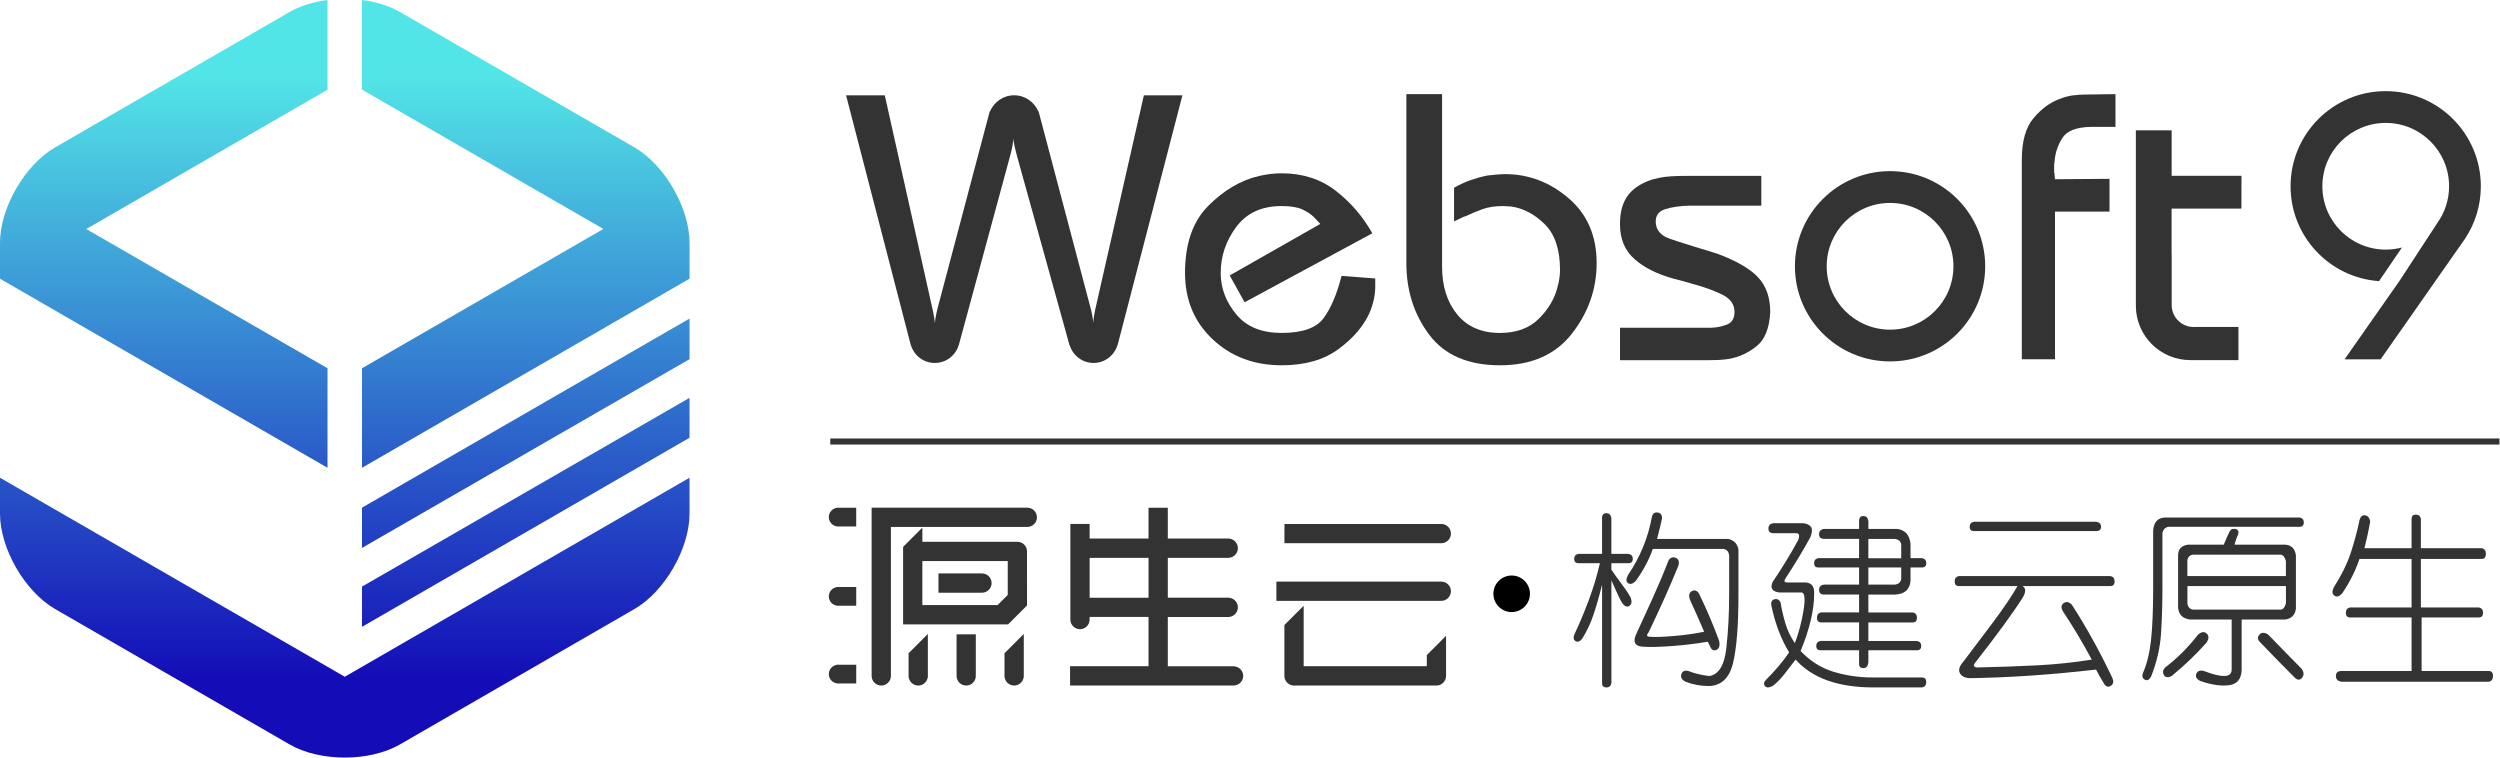
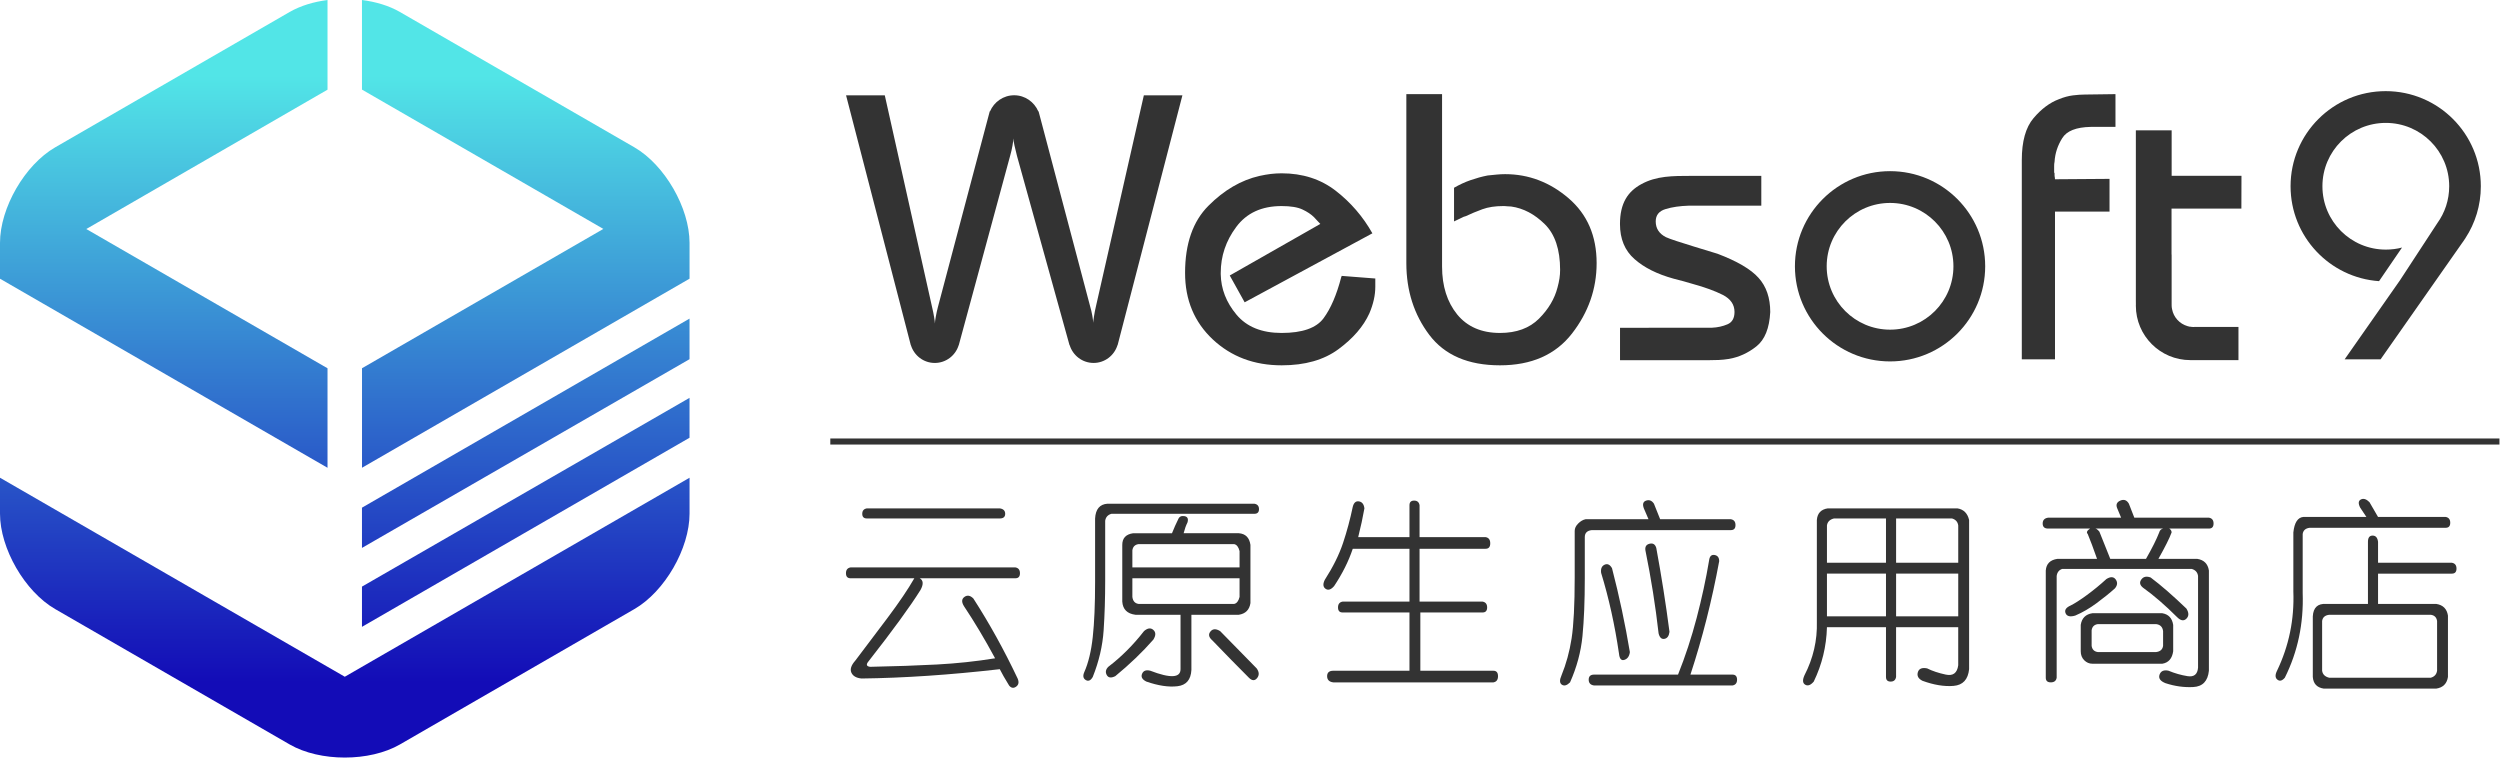
- <svg xmlns="http://www.w3.org/2000/svg" version="1.0" id="图层_1" x="0px" y="0px" width="132px" height="40px" viewBox="0 0.5 132 40" enable-background="new 0 0.5 132 40" xml:space="preserve">
+ <svg xmlns="http://www.w3.org/2000/svg" version="1.1" id="图层_1" x="0px" y="0px" width="132px" height="40px" viewBox="0 0 132 40" enable-background="new 0 0 132 40" xml:space="preserve">
  <g>
-     <linearGradient id="SVGID_1_" gradientUnits="userSpaceOnUse" x1="699.084" y1="-701.799" x2="699.084" y2="-741.798" gradientTransform="matrix(1 0 0 -1 -680.8799 -701.2988)">
-       <stop offset="0.1" style="stop-color:#52E5E7" />
-       <stop offset="0.9" style="stop-color:#130CB7" />
-     </linearGradient>
-     <path fill="url(#SVGID_1_)" d="M18.204,36.232l18.203-10.508v1.893c0,1.848-1.31,4.117-2.912,5.042l-12.378,7.147   c-1.602,0.924-4.223,0.924-5.825,0L2.913,32.659C1.311,31.734,0,29.465,0,27.617v-1.893L18.204,36.232z M33.494,8.279L21.116,1.133   c-0.569-0.329-1.267-0.539-2.003-0.633v4.732l12.744,7.356l-12.743,7.356v5.255l17.294-9.984v-1.892   C36.406,11.475,35.096,9.204,33.494,8.279z M17.293,25.199L0,15.216v-1.892c0-1.849,1.311-4.12,2.913-5.044L15.29,1.134   c0.57-0.329,1.268-0.539,2.003-0.633v4.735L4.555,12.592l12.738,7.352V25.199z M19.113,27.305l17.294-9.984v2.143L19.113,29.43   V27.305z M19.113,31.473l17.294-9.967v2.107l-17.294,9.984V31.473z" />
+     <g enable-background="new    ">
+       <path fill="#333333" d="M49.465,35.086c1.039-0.055,2.064-0.164,3.076-0.328c-0.547-1.012-1.094-1.928-1.641-2.748    c-0.137-0.219-0.13-0.383,0.021-0.492c0.15-0.109,0.308-0.082,0.472,0.082c0.847,1.313,1.626,2.721,2.338,4.225    c0.082,0.191,0.055,0.336-0.082,0.432c-0.137,0.096-0.26,0.074-0.369-0.063c-0.219-0.355-0.383-0.643-0.492-0.861    c-2.625,0.301-5.059,0.465-7.301,0.492c-0.273-0.027-0.451-0.129-0.533-0.307s-0.014-0.391,0.205-0.637    c0.519-0.684,1.087-1.436,1.702-2.256s1.087-1.518,1.415-2.092h-3.363c-0.164,0-0.246-0.088-0.246-0.266s0.082-0.281,0.246-0.309    h8.695c0.164,0.027,0.246,0.131,0.246,0.309s-0.082,0.266-0.246,0.266h-5.045c0.191,0.109,0.205,0.314,0.041,0.615    c-0.547,0.875-1.463,2.133-2.748,3.773c-0.137,0.164-0.109,0.26,0.082,0.287C47.25,35.182,48.425,35.141,49.465,35.086z     M45.527,27.129c0-0.164,0.082-0.26,0.246-0.287h7.014c0.191,0.027,0.287,0.123,0.287,0.287s-0.096,0.246-0.287,0.246h-7.014    C45.609,27.375,45.527,27.293,45.527,27.129z" />
+       <path fill="#333333" d="M58.682,27.129c-0.191,0.055-0.301,0.178-0.328,0.369v3.158c0,0.93-0.027,1.805-0.082,2.625    c-0.055,0.82-0.246,1.641-0.574,2.461c-0.109,0.191-0.232,0.246-0.369,0.164c-0.137-0.082-0.164-0.219-0.082-0.41    c0.219-0.492,0.369-1.113,0.451-1.865s0.123-1.717,0.123-2.893v-3.363c0.027-0.492,0.246-0.752,0.656-0.779h7.752    c0.164,0.027,0.246,0.123,0.246,0.287s-0.082,0.246-0.246,0.246h-3.404H58.682z M58.887,35.701    c-0.219,0.109-0.369,0.09-0.451-0.061s-0.055-0.295,0.082-0.432c0.683-0.52,1.313-1.148,1.887-1.887    c0.191-0.164,0.355-0.184,0.492-0.061c0.137,0.123,0.137,0.293,0,0.512C60.322,34.43,59.652,35.072,58.887,35.701z M62.537,27.252    c0.164,0.027,0.219,0.137,0.164,0.328c-0.082,0.164-0.15,0.355-0.205,0.574h2.912c0.355,0.027,0.56,0.232,0.615,0.615v3.076    c-0.055,0.355-0.26,0.561-0.615,0.615h-2.502v2.912c-0.027,0.52-0.273,0.807-0.738,0.861c-0.465,0.055-1.012-0.027-1.641-0.246    c-0.219-0.109-0.294-0.246-0.226-0.41c0.068-0.164,0.211-0.219,0.431-0.164c1.066,0.41,1.6,0.383,1.6-0.082v-2.871h-2.379    c-0.438-0.055-0.67-0.287-0.697-0.697V28.77c0-0.355,0.191-0.561,0.574-0.615h2.051c0.109-0.273,0.219-0.52,0.328-0.738    C62.264,27.279,62.373,27.225,62.537,27.252z M65.449,29.959v-0.861c-0.055-0.219-0.15-0.342-0.287-0.369h-5.045    c-0.191,0.027-0.301,0.137-0.328,0.328v0.902H65.449z M59.789,31.518c0.027,0.219,0.137,0.342,0.328,0.369h5.045    c0.137-0.027,0.232-0.15,0.287-0.369v-0.984h-5.66V31.518z M65.429,34.348c0.342,0.355,0.649,0.67,0.923,0.943    c0.137,0.191,0.144,0.363,0.021,0.514s-0.267,0.143-0.431-0.021c-0.602-0.602-1.245-1.258-1.928-1.969    c-0.191-0.164-0.226-0.32-0.103-0.471s0.293-0.158,0.513-0.021C64.752,33.65,65.086,33.992,65.429,34.348z" />
+       <path fill="#333333" d="M69.99,31.088c-0.137-0.096-0.15-0.254-0.041-0.473c0.438-0.684,0.759-1.332,0.964-1.947    s0.376-1.252,0.513-1.908c0.055-0.219,0.164-0.314,0.328-0.287s0.26,0.15,0.287,0.369c-0.082,0.465-0.191,0.971-0.328,1.518h2.707    v-1.682c0-0.164,0.082-0.246,0.246-0.246s0.26,0.082,0.287,0.246v1.682h3.486c0.164,0.027,0.246,0.137,0.246,0.328    s-0.082,0.287-0.246,0.287h-3.486v2.789h3.322c0.164,0.027,0.246,0.131,0.246,0.309s-0.082,0.266-0.246,0.266h-3.281v3.076h3.855    c0.164,0,0.246,0.096,0.246,0.287s-0.082,0.301-0.246,0.328H70.4c-0.219-0.027-0.328-0.137-0.328-0.328s0.109-0.287,0.328-0.287    h4.02v-3.076h-3.527c-0.164,0-0.246-0.088-0.246-0.266s0.082-0.281,0.246-0.309h3.527v-2.789h-2.994    c-0.219,0.656-0.547,1.313-0.984,1.969C70.277,31.135,70.127,31.184,69.99,31.088z" />
+       <path fill="#333333" d="M82.467,36.152c-0.123-0.082-0.129-0.246-0.02-0.492c0.246-0.602,0.424-1.25,0.533-1.947    c0.108-0.697,0.164-1.771,0.164-3.221v-2.461c0-0.137,0.061-0.266,0.184-0.389s0.253-0.199,0.391-0.227h3.322l-0.246-0.574    c-0.082-0.219-0.041-0.355,0.123-0.41s0.301,0,0.41,0.164l0.328,0.82h3.732c0.164,0.027,0.246,0.131,0.246,0.309    s-0.082,0.266-0.246,0.266h-7.342c-0.246,0.027-0.369,0.15-0.369,0.369v2.174c0,1.203-0.041,2.223-0.123,3.057    s-0.302,1.646-0.656,2.439C82.734,36.193,82.59,36.234,82.467,36.152z M91.717,35.887c0,0.178-0.082,0.279-0.246,0.307H84.17    c-0.191-0.027-0.287-0.129-0.287-0.307s0.096-0.268,0.287-0.268h4.43c0.383-0.957,0.711-1.955,0.984-2.994    c0.272-1.039,0.492-2.051,0.656-3.035c0.026-0.219,0.123-0.314,0.287-0.287s0.246,0.137,0.246,0.328    c-0.384,2.078-0.889,4.074-1.518,5.988h2.215C91.635,35.619,91.717,35.709,91.717,35.887z M84.539,30.246    c-0.027-0.219,0.033-0.361,0.184-0.43s0.281-0.008,0.391,0.184c0.383,1.477,0.697,2.953,0.943,4.43    c-0.027,0.219-0.123,0.355-0.287,0.41s-0.261-0.055-0.287-0.328C85.263,33.008,84.949,31.586,84.539,30.246z M87.881,33.732    c-0.15,0.027-0.252-0.068-0.307-0.287c-0.164-1.449-0.396-2.912-0.697-4.389c-0.027-0.191,0.047-0.307,0.225-0.348    s0.294,0.033,0.35,0.225c0.272,1.477,0.506,2.953,0.697,4.43C88.121,33.582,88.031,33.705,87.881,33.732z" />
+       <path fill="#333333" d="M101.262,35.496c0.055-0.191,0.219-0.26,0.492-0.205c0.272,0.137,0.601,0.246,0.984,0.328    c0.383,0.082,0.601-0.082,0.656-0.492v-2.01h-3.281v2.625c-0.027,0.164-0.123,0.246-0.287,0.246s-0.246-0.082-0.246-0.246v-2.625    h-3.117c-0.027,1.012-0.261,1.969-0.697,2.871c-0.164,0.191-0.314,0.246-0.451,0.164c-0.138-0.082-0.15-0.246-0.041-0.492    c0.465-0.902,0.683-1.846,0.656-2.83v-5.373c0.026-0.355,0.219-0.561,0.574-0.615h6.85c0.328,0.055,0.533,0.26,0.615,0.615v7.875    c-0.056,0.547-0.328,0.842-0.82,0.883s-1.04-0.049-1.641-0.268C101.288,35.838,101.206,35.688,101.262,35.496z M99.58,27.375    h-2.748c-0.22,0.055-0.343,0.178-0.369,0.369v1.969h3.117V27.375z M99.58,30.287h-3.117v2.256h3.117V30.287z M103.395,27.744    c-0.027-0.191-0.138-0.314-0.328-0.369h-2.953v2.338h3.281V27.744z M103.395,30.287h-3.281v2.256h3.281V30.287z" />
+       <path fill="#333333" d="M114.025,35.619c0.068-0.191,0.227-0.26,0.473-0.205c0.328,0.137,0.662,0.232,1.004,0.287    s0.527-0.096,0.555-0.451v-4.84c-0.027-0.191-0.138-0.314-0.328-0.369h-6.85c-0.164,0.055-0.261,0.178-0.287,0.369v5.373    c-0.027,0.164-0.131,0.246-0.309,0.246s-0.266-0.082-0.266-0.246v-5.66c0.026-0.355,0.231-0.561,0.615-0.615h2.092    c-0.191-0.547-0.355-0.984-0.492-1.313c-0.082-0.082-0.041-0.178,0.123-0.287h-2.215c-0.191,0-0.287-0.088-0.287-0.266    s0.096-0.281,0.287-0.309h3.855l-0.205-0.492c-0.082-0.191-0.027-0.328,0.164-0.41c0.19-0.082,0.342-0.027,0.451,0.164    l0.287,0.738h3.938c0.164,0.027,0.246,0.131,0.246,0.309s-0.082,0.266-0.246,0.266h-2.092c0.082,0.055,0.123,0.123,0.123,0.205    c-0.109,0.301-0.343,0.766-0.697,1.395h2.051c0.354,0.055,0.56,0.26,0.615,0.615v5.291c-0.056,0.547-0.328,0.834-0.82,0.861    s-0.984-0.041-1.477-0.205C114.061,35.961,113.957,35.811,114.025,35.619z M109.063,32.379c-0.068-0.164,0.021-0.301,0.268-0.41    c0.219-0.109,0.506-0.293,0.861-0.553c0.354-0.26,0.697-0.541,1.025-0.842c0.219-0.137,0.383-0.129,0.492,0.021    c0.108,0.15,0.096,0.307-0.041,0.471c-0.273,0.246-0.596,0.506-0.965,0.779s-0.744,0.492-1.127,0.656    C109.303,32.584,109.131,32.543,109.063,32.379z M114.17,32.379c0.328,0.055,0.519,0.26,0.574,0.615v1.395    c-0.056,0.383-0.246,0.602-0.574,0.656h-3.691c-0.164,0-0.309-0.061-0.432-0.184s-0.184-0.281-0.184-0.473v-1.395    c0.055-0.355,0.26-0.561,0.615-0.615h1.641H114.17z M113.842,32.953h-3.076c-0.191,0.027-0.302,0.137-0.328,0.328v0.82    c0.026,0.191,0.137,0.301,0.328,0.328h3.076c0.219-0.027,0.342-0.137,0.369-0.328v-0.779    C114.184,33.104,114.061,32.98,113.842,32.953z M114.006,28.113c0.026-0.109,0.096-0.178,0.205-0.205h-3.65    c0.082-0.027,0.178,0.027,0.287,0.164c0.055,0.137,0.137,0.342,0.246,0.615c0.108,0.273,0.219,0.547,0.328,0.82h1.887    C113.637,28.934,113.868,28.469,114.006,28.113z M113.063,30.596c0.108-0.15,0.272-0.186,0.492-0.104    c0.547,0.41,1.175,0.957,1.887,1.641c0.137,0.219,0.137,0.396,0,0.533c-0.138,0.137-0.302,0.109-0.492-0.082    c-0.63-0.629-1.23-1.148-1.805-1.559C112.98,30.889,112.953,30.746,113.063,30.596z" />
+       <path fill="#333333" d="M121.951,27.867c-0.22,0.027-0.343,0.137-0.369,0.328v3.117c0.055,1.613-0.261,3.104-0.943,4.471    c-0.138,0.164-0.268,0.199-0.391,0.104s-0.129-0.254-0.02-0.473c0.629-1.313,0.916-2.707,0.861-4.184v-3.117    c0.055-0.52,0.231-0.793,0.533-0.82h3.322l-0.328-0.492c-0.11-0.219-0.097-0.361,0.041-0.43c0.136-0.068,0.287-0.021,0.451,0.143    l0.451,0.779h3.568c0.164,0.027,0.246,0.131,0.246,0.309s-0.082,0.266-0.246,0.266H121.951z M125.561,29.713h3.896    c0.164,0.027,0.246,0.131,0.246,0.309s-0.082,0.266-0.246,0.266h-3.896v1.6h0.123h2.953c0.354,0.055,0.56,0.26,0.615,0.615v3.24    c-0.056,0.355-0.261,0.561-0.615,0.615h-5.947c-0.355-0.055-0.548-0.26-0.574-0.615v-3.199c0.026-0.465,0.26-0.684,0.697-0.656    h2.215v-3.281c0-0.219,0.082-0.328,0.246-0.328s0.259,0.109,0.287,0.328V29.713z M122.977,32.461    c-0.22,0.027-0.343,0.137-0.369,0.328v2.625c0.026,0.191,0.149,0.314,0.369,0.369h5.373c0.19-0.055,0.3-0.178,0.328-0.369v-2.625    c-0.028-0.191-0.138-0.301-0.328-0.328h-2.625H122.977z" />
+     </g>
    <g>
-       <path fill="#333333" d="M69.712,12.323c-0.044-0.045-0.093-0.097-0.147-0.156c-0.051-0.061-0.115-0.128-0.189-0.203    c-0.15-0.149-0.352-0.285-0.605-0.403c-0.254-0.12-0.623-0.181-1.103-0.181c-1.049,0-1.846,0.366-2.394,1.102    c-0.546,0.733-0.82,1.543-0.82,2.426c0,0.016,0,0.027,0,0.034c0,0.008,0,0.021,0,0.034c0.014,0.779,0.292,1.49,0.832,2.136    c0.539,0.644,1.333,0.967,2.382,0.967c1.094,0,1.833-0.26,2.214-0.776c0.383-0.517,0.693-1.239,0.934-2.169    c0-0.014,0.002-0.026,0.011-0.034c0.007-0.007,0.012-0.018,0.012-0.034l1.774,0.137v0.426c0,0.225-0.024,0.458-0.079,0.697    c-0.052,0.239-0.13,0.479-0.235,0.718c-0.314,0.69-0.857,1.319-1.629,1.889c-0.771,0.57-1.771,0.854-3,0.854    c-1.454,0-2.667-0.457-3.641-1.371s-1.46-2.082-1.46-3.506c0-1.544,0.412-2.727,1.236-3.55c0.823-0.826,1.724-1.351,2.697-1.574    c0.21-0.046,0.409-0.079,0.596-0.103c0.188-0.022,0.379-0.033,0.573-0.033c1.108,0,2.062,0.308,2.854,0.921    c0.793,0.615,1.438,1.364,1.933,2.247l-6.743,3.642l-0.787-1.416L69.712,12.323z" />
-       <path fill="#333333" d="M76.141,5.469v9.103c0,1.034,0.266,1.876,0.797,2.528c0.531,0.651,1.285,0.979,2.26,0.979    c0.869,0,1.555-0.252,2.057-0.754c0.501-0.501,0.827-1.053,0.977-1.65c0.045-0.165,0.08-0.323,0.103-0.473s0.034-0.301,0.034-0.45    c0-1.078-0.27-1.884-0.809-2.416c-0.541-0.533-1.132-0.844-1.775-0.932c-0.076,0-0.146-0.005-0.213-0.013    c-0.067-0.008-0.139-0.011-0.213-0.011c-0.42,0-0.784,0.055-1.092,0.167c-0.307,0.114-0.603,0.235-0.887,0.371    c-0.016,0-0.029,0.005-0.045,0.013c-0.016,0.007-0.031,0.011-0.046,0.011c-0.089,0.044-0.175,0.087-0.257,0.124    c-0.083,0.038-0.17,0.079-0.258,0.124v-1.776c0.283-0.164,0.576-0.299,0.875-0.404c0.3-0.104,0.6-0.188,0.899-0.246    c0.164-0.016,0.322-0.031,0.472-0.046c0.15-0.015,0.301-0.024,0.45-0.024c1.244,0,2.36,0.425,3.349,1.27    c0.99,0.848,1.484,1.99,1.484,3.429c0,1.363-0.436,2.603-1.303,3.72c-0.871,1.116-2.137,1.674-3.8,1.674    c-1.677,0-2.921-0.536-3.731-1.606c-0.808-1.071-1.213-2.335-1.213-3.787V5.469H76.141z" />
-       <path fill="#333333" d="M90.333,17.803c0.022,0,0.041,0,0.056,0c0.301-0.013,0.574-0.074,0.82-0.179    c0.248-0.104,0.373-0.323,0.373-0.653c0-0.391-0.207-0.691-0.619-0.901c-0.413-0.21-0.947-0.405-1.605-0.585    c-0.151-0.046-0.309-0.091-0.474-0.136c-0.166-0.044-0.338-0.091-0.518-0.135c-0.868-0.24-1.56-0.585-2.067-1.037    c-0.511-0.449-0.764-1.065-0.764-1.847c0-1.111,0.42-1.72,1.125-2.106c0.799-0.439,1.641-0.439,2.674-0.439h3.663v1.574h-3.82    c-0.479,0.013-0.893,0.074-1.237,0.18c-0.344,0.104-0.518,0.32-0.518,0.651c0,0.374,0.182,0.651,0.541,0.832    c0.359,0.179,2.659,0.846,2.721,0.876c1.032,0.39,1.756,0.813,2.166,1.27c0.414,0.457,0.619,1.061,0.619,1.808    c-0.045,0.856-0.287,1.459-0.729,1.81c-0.442,0.352-0.925,0.572-1.449,0.663c-0.179,0.029-0.358,0.049-0.539,0.057    c-0.181,0.008-0.353,0.011-0.517,0.011c-0.017,0-4.698,0-4.698,0v-1.712C85.535,17.803,90.311,17.803,90.333,17.803z" />
-       <path fill="#333333" d="M106.751,8.952c0-0.989,0.205-1.726,0.619-2.213c0.411-0.486,0.856-0.819,1.337-0.999    c0.255-0.106,0.502-0.172,0.741-0.204c0.239-0.03,0.45-0.044,0.629-0.044l1.62-0.022V7.2h-1.305    c-0.765,0.014-1.269,0.213-1.506,0.595c-0.24,0.382-0.377,0.797-0.406,1.248c-0.016,0.074-0.021,0.149-0.021,0.224    c0,0.076,0,0.15,0,0.226c0,0.029,0,0.06,0,0.09s0.006,0.051,0.021,0.067c0,0.015,0,0.03,0,0.043c0,0.016,0,0.032,0,0.045    c0,0.046,0.004,0.087,0.013,0.124c0.008,0.038,0.011,0.072,0.011,0.102l2.878-0.022v1.73h-2.878v7.798h-1.753V8.952z" />
-       <path fill="#333333" d="M62.431,5.534h-1.017h-1.018l-2.524,11.113c-0.044,0.187-0.081,0.368-0.109,0.549    c-0.025,0.159-0.039,0.273-0.041,0.346c-0.003-0.083-0.019-0.203-0.047-0.366c-0.03-0.178-0.072-0.354-0.123-0.528L54.91,6.656    c-0.01-0.051-0.025-0.103-0.04-0.151L54.836,6.38h-0.014c-0.213-0.498-0.703-0.849-1.274-0.849c-0.571,0-1.063,0.351-1.276,0.849    h-0.014l-0.037,0.137c-0.001,0.004-0.001,0.008-0.002,0.01l-2.696,10.179c-0.044,0.167-0.082,0.336-0.114,0.51    c-0.03,0.16-0.044,0.281-0.047,0.365c-0.002-0.073-0.015-0.186-0.042-0.342c-0.028-0.17-0.065-0.348-0.109-0.533L46.717,5.534    H45.69h-1.017l3.418,13.191h0.004c0.168,0.545,0.668,0.94,1.262,0.94c0.594,0,1.095-0.396,1.262-0.94h0.004l2.71-9.99    c0.051-0.179,0.093-0.357,0.124-0.533c0.032-0.177,0.048-0.306,0.048-0.389h0.001c0,0.069,0.02,0.195,0.058,0.373    c0.039,0.179,0.082,0.362,0.133,0.548l2.773,9.99h0.008c0.168,0.545,0.667,0.94,1.263,0.94c0.592,0,1.094-0.396,1.262-0.94h0.006    L62.431,5.534z" />
-       <path fill="#333333" d="M104.818,14.56c0,2.774-2.248,5.023-5.022,5.023s-5.024-2.249-5.024-5.023c0-2.773,2.25-5.024,5.024-5.024    S104.818,11.786,104.818,14.56z M99.796,11.215c-1.848,0-3.347,1.498-3.347,3.345c0,1.848,1.499,3.346,3.347,3.346    c1.847,0,3.345-1.498,3.345-3.346C103.141,12.713,101.643,11.215,99.796,11.215z" />
-       <path fill="#333333" d="M130.988,10.334c0-2.774-2.25-5.022-5.024-5.022s-5.022,2.248-5.022,5.022c0,2.656,2.062,4.83,4.672,5.01    l1.209-1.775c-0.272,0.072-0.561,0.11-0.857,0.11c-1.847,0-3.345-1.496-3.345-3.345c0-1.848,1.499-3.344,3.345-3.344    c1.848,0,3.346,1.496,3.346,3.344c0,0.725-0.23,1.396-0.623,1.943l0,0l-1.975,3.024l-2.92,4.171h1.902l4.295-6.135    c0.059-0.075,0.111-0.152,0.162-0.23l0.022-0.033h-0.002C130.688,12.287,130.988,11.347,130.988,10.334z" />
-       <path fill="#333333" d="M118.35,9.784h-3.687V7.38h-1.89v8.922v0.022c0,0.02,0.002,0.145,0.002,0.251    c0,0.021-0.002,0.042-0.002,0.064c0,1.588,1.287,2.875,2.877,2.875l0,0c0.014,0,2.541,0,2.541,0v-1.751h-2.25    c-0.015,0-0.026-0.002-0.041-0.002c-0.027,0.003-0.058,0.005-0.086,0.005c-0.059,0-0.119-0.008-0.178-0.017    c-0.009,0-0.02,0-0.027,0c-0.039-0.005-0.074-0.016-0.111-0.03c-0.415-0.12-0.734-0.465-0.813-0.896l0,0c0,0,0-0.002-0.002-0.005    c-0.012-0.064-0.018-0.134-0.018-0.203c0-0.01,0.001-0.019,0.001-0.027c0-0.011-0.001-0.023-0.001-0.031V13.94    c-0.002,0.001-0.003,0.002-0.005,0.002v-2.427h3.687L118.35,9.784L118.35,9.784z" />
-     </g>
-     <path fill="#333333" d="M45.208,27.307v0.99h-1.035v-0.006c-0.233-0.04-0.412-0.243-0.412-0.488c0-0.246,0.179-0.449,0.412-0.488   v-0.008H45.208L45.208,27.307z M44.173,31.494v0.007c-0.233,0.039-0.412,0.243-0.412,0.489c0,0.244,0.179,0.445,0.412,0.486v0.006   h1.036v-0.988H44.173L44.173,31.494z M44.173,35.596v0.008c-0.233,0.041-0.412,0.242-0.412,0.488c0,0.245,0.179,0.447,0.412,0.486   v0.01h1.036v-0.99L44.173,35.596L44.173,35.596z M53.547,36.697c-0.249,0-0.461-0.184-0.501-0.426h-0.008v-1.28l1.018-1.019v2.299   h-0.008C54.008,36.516,53.796,36.697,53.547,36.697z M51.014,36.697c-0.28,0-0.508-0.229-0.508-0.508   c0-0.024,0.003-0.053,0.007-0.08h-0.007v-2.117h1.017v2.117h-0.006c0.003,0.027,0.006,0.056,0.006,0.08   C51.523,36.469,51.296,36.697,51.014,36.697z M48.482,36.697c-0.247,0-0.461-0.184-0.501-0.426h-0.008v-1.28l1.018-1.019v2.299   h-0.008C48.944,36.516,48.73,36.697,48.482,36.697z M46.531,36.697c-0.281,0-0.509-0.229-0.509-0.51v-8.881h8.22   c0.281,0,0.509,0.229,0.509,0.508c0,0.281-0.228,0.508-0.509,0.508H47.04v7.867C47.04,36.469,46.811,36.697,46.531,36.697z    M54.226,29.613c0-0.256-0.192-0.471-0.444-0.502v-0.004h-5.081v-0.75l-1.012,1.014l-0.005,0.005v4.091h5.544l0.994-0.994   l-0.009-0.009h0.014L54.226,29.613L54.226,29.613z M53.209,31.912l-0.538,0.537H48.7v-2.323h4.509V31.912z M51.796,31.796h-2.245   v-1.019h2.257v0.004c0.014-0.002,0.026-0.004,0.04-0.004c0.28,0,0.509,0.229,0.509,0.51c0,0.279-0.229,0.509-0.509,0.509   c-0.014,0-0.03,0-0.043-0.002L51.796,31.796z" />
-     <path fill="#333333" d="M75.846,36.697c-0.021,0-0.039-0.002-0.061-0.004l-0.002,0.004h-7.54v-0.006   c-0.245-0.041-0.427-0.256-0.427-0.502v-2.686l1.018-1.018v3.191h6.501v-0.587l1.017-1.019v2.107c0,0.004,0,0.004,0,0.008   C76.352,36.469,76.124,36.697,75.846,36.697z M76.102,32.225c-0.004,0-0.006,0-0.009,0h-0.006h-8.694v-1.016H76.1l0,0   c0.281,0,0.51,0.229,0.51,0.508C76.607,31.997,76.381,32.225,76.102,32.225z M76.102,29.182h-8.283v-1.016h8.283   c0.279,0,0.508,0.227,0.508,0.507C76.609,28.955,76.381,29.182,76.102,29.182z" />
-     <path fill="#333333" d="M65.137,35.68H61.66v-2.602h3.217l0.086-0.014c0.23-0.049,0.397-0.258,0.397-0.496   c0-0.237-0.166-0.445-0.397-0.496l-0.086-0.014H61.66v-2.104h3.217l0.086-0.013c0.23-0.051,0.397-0.26,0.397-0.498   c0-0.235-0.166-0.443-0.397-0.496l-0.086-0.012H61.66v-1.625h-1.018v1.625h-3.11v-0.771h-1.017v4.972h0.006   c-0.003,0.026-0.006,0.053-0.006,0.076c0,0.28,0.229,0.51,0.509,0.51c0.28,0,0.508-0.229,0.508-0.51   c0-0.023-0.002-0.05-0.006-0.076h0.006v-0.062h3.11v2.603H56.5v1.018h8.625h0.003c0.002,0,0.002,0,0.003,0   c0.282,0,0.511-0.228,0.511-0.506C65.642,35.91,65.417,35.686,65.137,35.68z M60.643,32.061h-3.11v-2.105h3.11V32.061z" />
-     <circle cx="79.816" cy="31.852" r="0.965" />
-     <rect x="43.84" y="23.652" fill="#333333" width="88.131" height="0.32" />
-     <g>
-       <path fill="#333333" d="M86.043,32.48c-0.113,0.088-0.232,0.056-0.357-0.096c-0.076-0.074-0.276-0.49-0.604-1.244v5.428    c-0.025,0.152-0.113,0.228-0.264,0.228c-0.151,0-0.228-0.075-0.228-0.228v-5.2c-0.149,0.604-0.302,1.131-0.452,1.583    c-0.15,0.451-0.353,0.88-0.604,1.281c-0.126,0.15-0.245,0.188-0.357,0.113c-0.113-0.076-0.119-0.214-0.02-0.414    c0.251-0.529,0.496-1.113,0.734-1.754s0.435-1.287,0.584-1.941h-1.131c-0.15,0-0.226-0.074-0.226-0.227    c0-0.15,0.075-0.238,0.226-0.264h1.244v-1.885c0-0.176,0.075-0.264,0.227-0.264c0.15,0,0.238,0.088,0.265,0.264v1.885h0.903    c0.152,0.025,0.228,0.113,0.228,0.264c0,0.151-0.075,0.227-0.228,0.227h-0.903v0.34c0.149,0.227,0.326,0.472,0.526,0.734    c0.201,0.264,0.365,0.51,0.49,0.735C86.175,32.248,86.156,32.393,86.043,32.48z M88.775,36.1c0.051-0.164,0.176-0.222,0.377-0.17    c0.302,0.125,0.666,0.213,1.094,0.264c0.502-0.075,0.804-0.565,0.904-1.471c0.1-0.904,0.149-1.834,0.149-2.789v-2.111    c-0.024-0.199-0.126-0.313-0.301-0.338h-3.731c-0.201,0.578-0.504,1.144-0.904,1.695c-0.15,0.15-0.282,0.188-0.396,0.113    c-0.113-0.075-0.119-0.214-0.019-0.415c0.651-0.954,1.079-1.997,1.28-3.128c0.051-0.15,0.15-0.214,0.303-0.188    c0.15,0.024,0.226,0.125,0.226,0.301c-0.051,0.252-0.139,0.615-0.264,1.094h3.771c0.301,0.075,0.477,0.264,0.526,0.564v2.412    c0,1.584-0.095,2.771-0.282,3.563c-0.188,0.792-0.609,1.199-1.263,1.227c-0.453,0-0.867-0.076-1.244-0.228    C88.801,36.395,88.725,36.262,88.775,36.1z M88.361,34.082c0.603-0.05,1.143-0.126,1.619-0.227    c-0.326-0.754-0.578-1.319-0.754-1.696c-0.074-0.226-0.037-0.376,0.113-0.452c0.151-0.075,0.276-0.023,0.377,0.15    c0.402,0.83,0.754,1.658,1.057,2.488c0.05,0.252,0,0.408-0.15,0.471c-0.15,0.063-0.266-0.006-0.34-0.207l-0.113-0.227    c-0.578,0.102-1.199,0.176-1.865,0.227s-1.188,0.063-1.563,0.037c-0.402-0.023-0.527-0.227-0.377-0.604    c0.276-0.604,0.571-1.249,0.886-1.939c0.314-0.691,0.598-1.363,0.85-2.018c0.1-0.15,0.226-0.193,0.377-0.132    c0.149,0.063,0.199,0.194,0.149,0.396c-0.428,1.057-0.955,2.236-1.583,3.543c-0.126,0.15-0.102,0.228,0.075,0.228    C87.344,34.145,87.758,34.133,88.361,34.082z" />
-       <path fill="#333333" d="M101.477,36.27c0.151,0,0.228,0.08,0.228,0.244c0,0.162-0.075,0.258-0.228,0.282h-2.563    c-1.859,0-3.229-0.489-4.107-1.47c-0.178,0.227-0.365,0.471-0.565,0.734c-0.202,0.264-0.415,0.482-0.642,0.66    c-0.201,0.1-0.34,0.1-0.414,0c-0.076-0.102-0.052-0.215,0.074-0.341c0.479-0.478,0.881-0.954,1.206-1.433    c-0.428-0.702-0.741-1.532-0.942-2.487c-0.024-0.175,0.031-0.282,0.17-0.319s0.246,0.019,0.32,0.17    c0.051,0.326,0.133,0.685,0.245,1.073c0.113,0.39,0.282,0.748,0.509,1.074c0.201-0.526,0.353-1.093,0.453-1.696    c0.1-0.603,0.074-0.93-0.076-0.979h-1.205c-0.377-0.051-0.49-0.239-0.34-0.564c0.176-0.252,0.396-0.592,0.659-1.02    c0.265-0.428,0.496-0.829,0.697-1.206c0.075-0.226,0.038-0.339-0.113-0.339h-1.206c-0.176,0-0.264-0.082-0.264-0.245    s0.088-0.257,0.264-0.282h1.547c0.149,0,0.281,0.051,0.396,0.15s0.119,0.289,0.019,0.564c-0.352,0.653-0.791,1.383-1.318,2.188    c-0.102,0.15-0.075,0.226,0.074,0.226h0.867c0.401-0.024,0.59,0.177,0.565,0.604c0,0.854-0.239,1.859-0.716,3.015    c0.502,0.528,1.08,0.894,1.732,1.095c0.653,0.199,1.332,0.301,2.035,0.301H101.477L101.477,36.27z M98.387,35.777    c-0.15,0-0.227-0.074-0.227-0.227v-0.716h-2.035c-0.15,0-0.227-0.075-0.227-0.228c0-0.149,0.074-0.237,0.227-0.264h2.035v-0.979    h-1.998c-0.15,0-0.227-0.082-0.227-0.245s0.076-0.259,0.227-0.283h1.998v-0.942h-1.848c-0.176,0-0.265-0.08-0.265-0.244    s0.089-0.258,0.265-0.282h1.848v-0.904h-2.148c-0.15,0-0.227-0.075-0.227-0.228c0-0.15,0.074-0.237,0.227-0.264h2.148v-1.018    h-1.848c-0.176,0-0.265-0.081-0.265-0.245c0-0.163,0.089-0.258,0.265-0.282h1.848v-0.414c0-0.177,0.074-0.265,0.227-0.265    c0.15,0,0.238,0.088,0.264,0.265v0.414h1.508c0.428,0.051,0.666,0.313,0.717,0.791v0.754h0.604    c0.15,0.025,0.227,0.113,0.227,0.264c0,0.152-0.075,0.228-0.227,0.228h-0.604v0.679c-0.025,0.478-0.302,0.729-0.829,0.754H98.65    v0.941h2.336c0.152,0.025,0.228,0.12,0.228,0.283s-0.075,0.245-0.228,0.245H98.65v0.979h2.563c0.15,0.024,0.227,0.112,0.227,0.264    c0,0.15-0.075,0.227-0.227,0.227H98.65v0.641C98.625,35.678,98.537,35.777,98.387,35.777z M100.384,29.975v-0.717    c-0.024-0.176-0.139-0.275-0.339-0.302h-1.396v1.019H100.384z M100.045,31.368c0.2-0.024,0.313-0.125,0.339-0.302v-0.604H98.65    v0.904L100.045,31.368L100.045,31.368z" />
-       <path fill="#333333" d="M107.618,35.627c0.955-0.05,1.897-0.15,2.827-0.301c-0.504-0.93-1.006-1.771-1.508-2.525    c-0.127-0.201-0.119-0.352,0.02-0.453c0.139-0.1,0.281-0.074,0.434,0.076c0.778,1.206,1.494,2.5,2.147,3.883    c0.075,0.176,0.051,0.307-0.075,0.396c-0.126,0.088-0.238,0.069-0.339-0.056c-0.201-0.328-0.353-0.592-0.452-0.793    c-2.412,0.276-4.648,0.428-6.71,0.453c-0.251-0.025-0.414-0.119-0.489-0.283c-0.074-0.164-0.014-0.357,0.188-0.584    c0.478-0.627,0.999-1.318,1.563-2.072s0.998-1.395,1.301-1.924h-3.092c-0.149,0-0.226-0.08-0.226-0.244    c0-0.163,0.075-0.258,0.226-0.282h7.991c0.15,0.024,0.226,0.119,0.226,0.282c0,0.164-0.074,0.244-0.226,0.244h-4.637    c0.176,0.102,0.188,0.289,0.038,0.565c-0.503,0.806-1.346,1.96-2.525,3.468c-0.126,0.15-0.101,0.238,0.075,0.265    C105.583,35.715,106.663,35.678,107.618,35.627z M104,28.314c0-0.15,0.075-0.238,0.227-0.265h6.445    c0.176,0.025,0.264,0.113,0.264,0.265c0,0.15-0.088,0.227-0.264,0.227h-6.445C104.075,28.541,104,28.466,104,28.314z" />
-       <path fill="#333333" d="M114.479,28.314c-0.177,0.051-0.277,0.164-0.303,0.34v2.902c0,0.854-0.025,1.657-0.074,2.412    c-0.052,0.754-0.228,1.508-0.527,2.262c-0.102,0.176-0.215,0.227-0.34,0.149c-0.127-0.075-0.15-0.2-0.075-0.377    c0.2-0.452,0.339-1.022,0.415-1.715c0.074-0.69,0.111-1.576,0.111-2.657V28.54c0.025-0.452,0.228-0.69,0.604-0.716h7.124    c0.15,0.025,0.227,0.113,0.227,0.264s-0.076,0.227-0.227,0.227h-3.129H114.479z M114.666,36.191    c-0.201,0.102-0.34,0.082-0.415-0.057c-0.075-0.138-0.051-0.27,0.075-0.396c0.628-0.477,1.207-1.055,1.734-1.732    c0.176-0.15,0.325-0.17,0.451-0.057c0.127,0.113,0.127,0.271,0,0.471C115.984,35.023,115.369,35.615,114.666,36.191z     M118.021,28.428c0.149,0.025,0.201,0.127,0.149,0.303c-0.075,0.15-0.138,0.326-0.188,0.527h2.678    c0.326,0.024,0.515,0.213,0.564,0.564v2.826c-0.051,0.328-0.238,0.517-0.564,0.565h-2.301v2.677    c-0.024,0.478-0.25,0.74-0.678,0.791s-0.931-0.025-1.508-0.226c-0.201-0.103-0.271-0.228-0.208-0.377    c0.063-0.151,0.194-0.202,0.396-0.151c0.979,0.377,1.471,0.352,1.471-0.074v-2.64h-2.188c-0.401-0.05-0.615-0.264-0.641-0.642    V29.82c0-0.325,0.176-0.514,0.528-0.563h1.884c0.102-0.251,0.201-0.478,0.302-0.679C117.77,28.453,117.87,28.402,118.021,28.428z     M120.695,30.916v-0.792c-0.051-0.2-0.137-0.313-0.264-0.339h-4.636c-0.177,0.025-0.276,0.126-0.302,0.302v0.829H120.695z     M115.495,32.348c0.024,0.202,0.125,0.315,0.302,0.34h4.637c0.125-0.023,0.213-0.138,0.264-0.34v-0.904h-5.201L115.495,32.348    L115.495,32.348z M120.678,34.949c0.313,0.326,0.598,0.615,0.848,0.865c0.127,0.177,0.134,0.334,0.021,0.473    c-0.112,0.138-0.245,0.132-0.396-0.02c-0.553-0.554-1.145-1.156-1.771-1.81c-0.176-0.149-0.207-0.295-0.094-0.435    c0.113-0.137,0.27-0.145,0.471-0.019C120.057,34.309,120.363,34.623,120.678,34.949z" />
-       <path fill="#333333" d="M123.259,31.952c-0.126-0.089-0.139-0.231-0.038-0.435c0.401-0.627,0.697-1.225,0.887-1.789    c0.188-0.565,0.346-1.149,0.472-1.754c0.05-0.199,0.149-0.287,0.301-0.264c0.151,0.025,0.239,0.139,0.265,0.339    c-0.076,0.429-0.177,0.894-0.302,1.396h2.487V27.9c0-0.15,0.074-0.228,0.227-0.228c0.15,0,0.238,0.076,0.264,0.228v1.545h3.205    c0.149,0.025,0.226,0.127,0.226,0.302c0,0.177-0.075,0.265-0.226,0.265h-3.205v2.563h3.054c0.151,0.025,0.228,0.119,0.228,0.283    c0,0.162-0.076,0.244-0.228,0.244h-3.015v2.826h3.543c0.149,0,0.226,0.088,0.226,0.264c0,0.177-0.075,0.277-0.226,0.303h-7.766    c-0.201-0.025-0.302-0.126-0.302-0.303c0-0.176,0.101-0.264,0.302-0.264h3.693v-2.826h-3.241c-0.151,0-0.228-0.082-0.228-0.244    c0-0.164,0.076-0.258,0.228-0.283h3.241v-2.563h-2.751c-0.202,0.604-0.503,1.207-0.905,1.809    C123.521,31.996,123.384,32.041,123.259,31.952z" />
+       <linearGradient id="SVGID_1_" gradientUnits="userSpaceOnUse" x1="1721.964" y1="1574.598" x2="1721.964" y2="1614.598" gradientTransform="matrix(1 0 0 1 -1703.76 -1574.598)">
+         <stop offset="0.1" style="stop-color:#52E5E7" />
+         <stop offset="0.9" style="stop-color:#130CB7" />
+       </linearGradient>
+       <path fill="url(#SVGID_1_)" d="M18.205,35.732l18.203-10.508v1.893c0,1.848-1.311,4.117-2.912,5.042l-12.378,7.147    c-1.603,0.924-4.224,0.924-5.825,0l-12.38-7.147C1.312,31.234,0,28.965,0,27.117v-1.893L18.205,35.732z M33.494,7.778    L21.116,0.633C20.547,0.304,19.849,0.095,19.112,0v4.731l12.745,7.356l-12.743,7.356v5.254l17.294-9.983v-1.892    C36.406,10.976,35.097,8.704,33.494,7.778z M17.293,24.699L0,14.716v-1.892c0-1.849,1.312-4.12,2.913-5.044L15.29,0.634    c0.57-0.328,1.267-0.539,2.003-0.633v4.734L4.556,12.092l12.737,7.353V24.699z M19.112,26.805l17.295-9.983v2.143L19.112,28.93    V26.805z M19.112,30.973l17.295-9.967v2.107l-17.295,9.984V30.973z" />
+       <g>
+         <path fill="#333333" d="M69.713,11.823c-0.045-0.045-0.094-0.098-0.148-0.156c-0.051-0.061-0.112-0.128-0.188-0.203     c-0.15-0.148-0.354-0.285-0.605-0.402c-0.254-0.121-0.623-0.182-1.104-0.182c-1.049,0-1.847,0.366-2.394,1.102     c-0.547,0.733-0.819,1.543-0.819,2.427c0,0.016,0,0.026,0,0.034c0,0.008,0,0.021,0,0.033c0.013,0.779,0.291,1.49,0.831,2.137     c0.539,0.644,1.333,0.967,2.382,0.967c1.094,0,1.834-0.26,2.215-0.775c0.383-0.518,0.692-1.24,0.934-2.17     c0-0.014,0.002-0.025,0.013-0.033c0.007-0.008,0.012-0.018,0.012-0.035l1.774,0.138v0.426c0,0.226-0.024,0.458-0.079,0.697     c-0.054,0.239-0.132,0.479-0.235,0.718c-0.313,0.689-0.855,1.318-1.629,1.889c-0.771,0.571-1.771,0.854-3,0.854     c-1.454,0-2.666-0.457-3.642-1.371c-0.972-0.914-1.459-2.082-1.459-3.506c0-1.544,0.412-2.728,1.236-3.55     c0.823-0.826,1.723-1.352,2.696-1.574c0.21-0.047,0.409-0.079,0.597-0.104c0.188-0.021,0.379-0.033,0.572-0.033     c1.107,0,2.063,0.309,2.854,0.922c0.793,0.615,1.438,1.363,1.935,2.246l-6.744,3.643l-0.787-1.416L69.713,11.823z" />
+         <path fill="#333333" d="M76.141,4.97v9.102c0,1.035,0.27,1.877,0.797,2.529c0.531,0.65,1.285,0.979,2.263,0.979     c0.866,0,1.555-0.252,2.057-0.754c0.501-0.501,0.827-1.053,0.979-1.649c0.045-0.165,0.08-0.323,0.103-0.474     s0.034-0.301,0.034-0.45c0-1.078-0.27-1.884-0.809-2.416c-0.541-0.532-1.133-0.844-1.775-0.933c-0.076,0-0.146-0.004-0.213-0.012     c-0.066-0.009-0.139-0.012-0.213-0.012c-0.42,0-0.783,0.055-1.092,0.167c-0.31,0.114-0.604,0.235-0.889,0.371     c-0.02,0-0.027,0.005-0.046,0.013c-0.019,0.008-0.028,0.012-0.046,0.012c-0.088,0.043-0.178,0.086-0.256,0.123     c-0.084,0.039-0.174,0.08-0.262,0.125V9.914c0.283-0.163,0.576-0.3,0.875-0.403c0.303-0.105,0.603-0.189,0.899-0.246     c0.164-0.017,0.323-0.031,0.472-0.047c0.15-0.015,0.301-0.023,0.451-0.023c1.243,0,2.359,0.425,3.348,1.27     c0.99,0.848,1.484,1.99,1.484,3.43c0,1.362-0.436,2.603-1.303,3.719c-0.871,1.117-2.137,1.675-3.8,1.675     c-1.677,0-2.921-0.536-3.731-1.606c-0.807-1.07-1.213-2.334-1.213-3.787V4.97H76.141z" />
+         <path fill="#333333" d="M90.333,17.304c0.022,0,0.041,0,0.056,0c0.301-0.014,0.574-0.074,0.82-0.18     c0.248-0.104,0.373-0.323,0.373-0.652c0-0.392-0.207-0.691-0.619-0.902c-0.413-0.209-0.947-0.404-1.605-0.584     c-0.148-0.047-0.309-0.092-0.474-0.137c-0.166-0.043-0.338-0.091-0.517-0.135c-0.869-0.24-1.561-0.585-2.068-1.037     c-0.511-0.449-0.764-1.064-0.764-1.847c0-1.11,0.42-1.72,1.125-2.106c0.799-0.438,1.641-0.438,2.674-0.438h3.663v1.573h-3.819     c-0.479,0.014-0.893,0.074-1.238,0.181c-0.344,0.104-0.518,0.319-0.518,0.651c0,0.373,0.182,0.65,0.541,0.832     c0.359,0.179,2.659,0.846,2.721,0.875c1.033,0.391,1.756,0.813,2.166,1.271c0.414,0.456,0.619,1.061,0.619,1.807     c-0.045,0.856-0.287,1.459-0.729,1.811c-0.442,0.352-0.926,0.572-1.449,0.663c-0.18,0.028-0.357,0.049-0.539,0.057     c-0.182,0.009-0.354,0.011-0.518,0.011c-0.019,0-4.697,0-4.697,0v-1.711C85.535,17.304,90.311,17.304,90.333,17.304z" />
+         <path fill="#333333" d="M106.751,8.452c0-0.989,0.206-1.727,0.619-2.213c0.411-0.486,0.856-0.819,1.337-1     c0.256-0.105,0.502-0.172,0.741-0.203c0.239-0.03,0.45-0.044,0.63-0.044l1.619-0.022V6.7h-1.305     c-0.768,0.014-1.271,0.213-1.506,0.595c-0.24,0.382-0.379,0.797-0.406,1.248c-0.018,0.074-0.021,0.149-0.021,0.224     c0,0.076,0,0.15,0,0.227c0,0.029,0,0.061,0,0.09s0.006,0.051,0.021,0.066c0,0.016,0,0.031,0,0.043c0,0.017,0,0.033,0,0.045     c0,0.047,0.004,0.088,0.014,0.125c0.008,0.037,0.01,0.072,0.01,0.102l2.879-0.021v1.729h-2.879v7.798h-1.753V8.452z" />
+         <path fill="#333333" d="M62.431,5.034h-1.017h-1.019l-2.523,11.113c-0.044,0.187-0.081,0.367-0.108,0.549     c-0.026,0.158-0.04,0.273-0.042,0.347c-0.003-0.084-0.019-0.204-0.046-0.367c-0.03-0.178-0.073-0.354-0.124-0.528L54.91,6.155     c-0.011-0.051-0.025-0.102-0.04-0.15L54.836,5.88h-0.014c-0.214-0.498-0.703-0.85-1.274-0.85c-0.57,0-1.063,0.352-1.275,0.85     h-0.015l-0.036,0.137c-0.002,0.004-0.002,0.008-0.003,0.01l-2.696,10.18c-0.043,0.167-0.082,0.336-0.112,0.51     c-0.031,0.16-0.045,0.281-0.048,0.365c-0.002-0.073-0.016-0.186-0.042-0.342c-0.028-0.17-0.065-0.348-0.109-0.533L46.717,5.034     H45.69h-1.018l3.418,13.191h0.005c0.168,0.545,0.667,0.939,1.261,0.939c0.595,0,1.096-0.396,1.263-0.939h0.004l2.71-9.99     c0.052-0.18,0.093-0.357,0.124-0.533c0.032-0.178,0.048-0.307,0.048-0.389h0.001c0,0.068,0.021,0.194,0.059,0.373     c0.039,0.178,0.082,0.361,0.132,0.547l2.773,9.99h0.008c0.168,0.545,0.668,0.94,1.264,0.94c0.592,0,1.094-0.396,1.262-0.94h0.006     L62.431,5.034z" />
+         <path fill="#333333" d="M104.818,14.06c0,2.774-2.248,5.023-5.022,5.023s-5.024-2.249-5.024-5.023     c0-2.772,2.25-5.023,5.024-5.023S104.818,11.286,104.818,14.06z M99.796,10.715c-1.847,0-3.347,1.498-3.347,3.345     c0,1.849,1.5,3.346,3.347,3.346s3.345-1.497,3.345-3.346C103.141,12.213,101.643,10.715,99.796,10.715z" />
+         <path fill="#333333" d="M130.988,9.834c0-2.774-2.25-5.022-5.023-5.022c-2.775,0-5.023,2.248-5.023,5.022     c0,2.655,2.063,4.83,4.672,5.011l1.213-1.775c-0.273,0.073-0.563,0.109-0.857,0.109c-1.848,0-3.346-1.496-3.346-3.345     s1.499-3.345,3.346-3.345c1.85,0,3.348,1.496,3.348,3.345c0,0.726-0.23,1.396-0.623,1.942l0,0l-1.977,3.024l-2.92,4.171h1.898     l4.299-6.135c0.058-0.074,0.107-0.152,0.158-0.23l0.023-0.032h-0.002C130.688,11.787,130.988,10.847,130.988,9.834z" />
+         <path fill="#333333" d="M118.35,9.284h-3.687V6.88h-1.89v8.922v0.022c0,0.021,0.002,0.146,0.002,0.251     c0,0.021-0.002,0.042-0.002,0.064c0,1.588,1.287,2.875,2.877,2.875l0,0c0.014,0,2.541,0,2.541,0v-1.752h-2.25     c-0.018,0-0.025-0.002-0.041-0.002c-0.027,0.004-0.061,0.006-0.086,0.006c-0.061,0-0.119-0.009-0.178-0.018     c-0.012,0-0.021,0-0.027,0c-0.039-0.005-0.074-0.016-0.111-0.029c-0.415-0.121-0.734-0.466-0.813-0.896l0,0     c0,0,0-0.002-0.002-0.006c-0.014-0.063-0.021-0.133-0.021-0.203c0-0.01,0.001-0.018,0.001-0.026c0-0.011-0.001-0.022-0.001-0.03     V13.44c-0.002,0-0.003,0.002-0.005,0.002v-2.428h3.688L118.35,9.284L118.35,9.284z" />
+       </g>
+       <rect x="43.84" y="23.152" fill="#333333" width="88.131" height="0.32" />
    </g>
  </g>
</svg>
